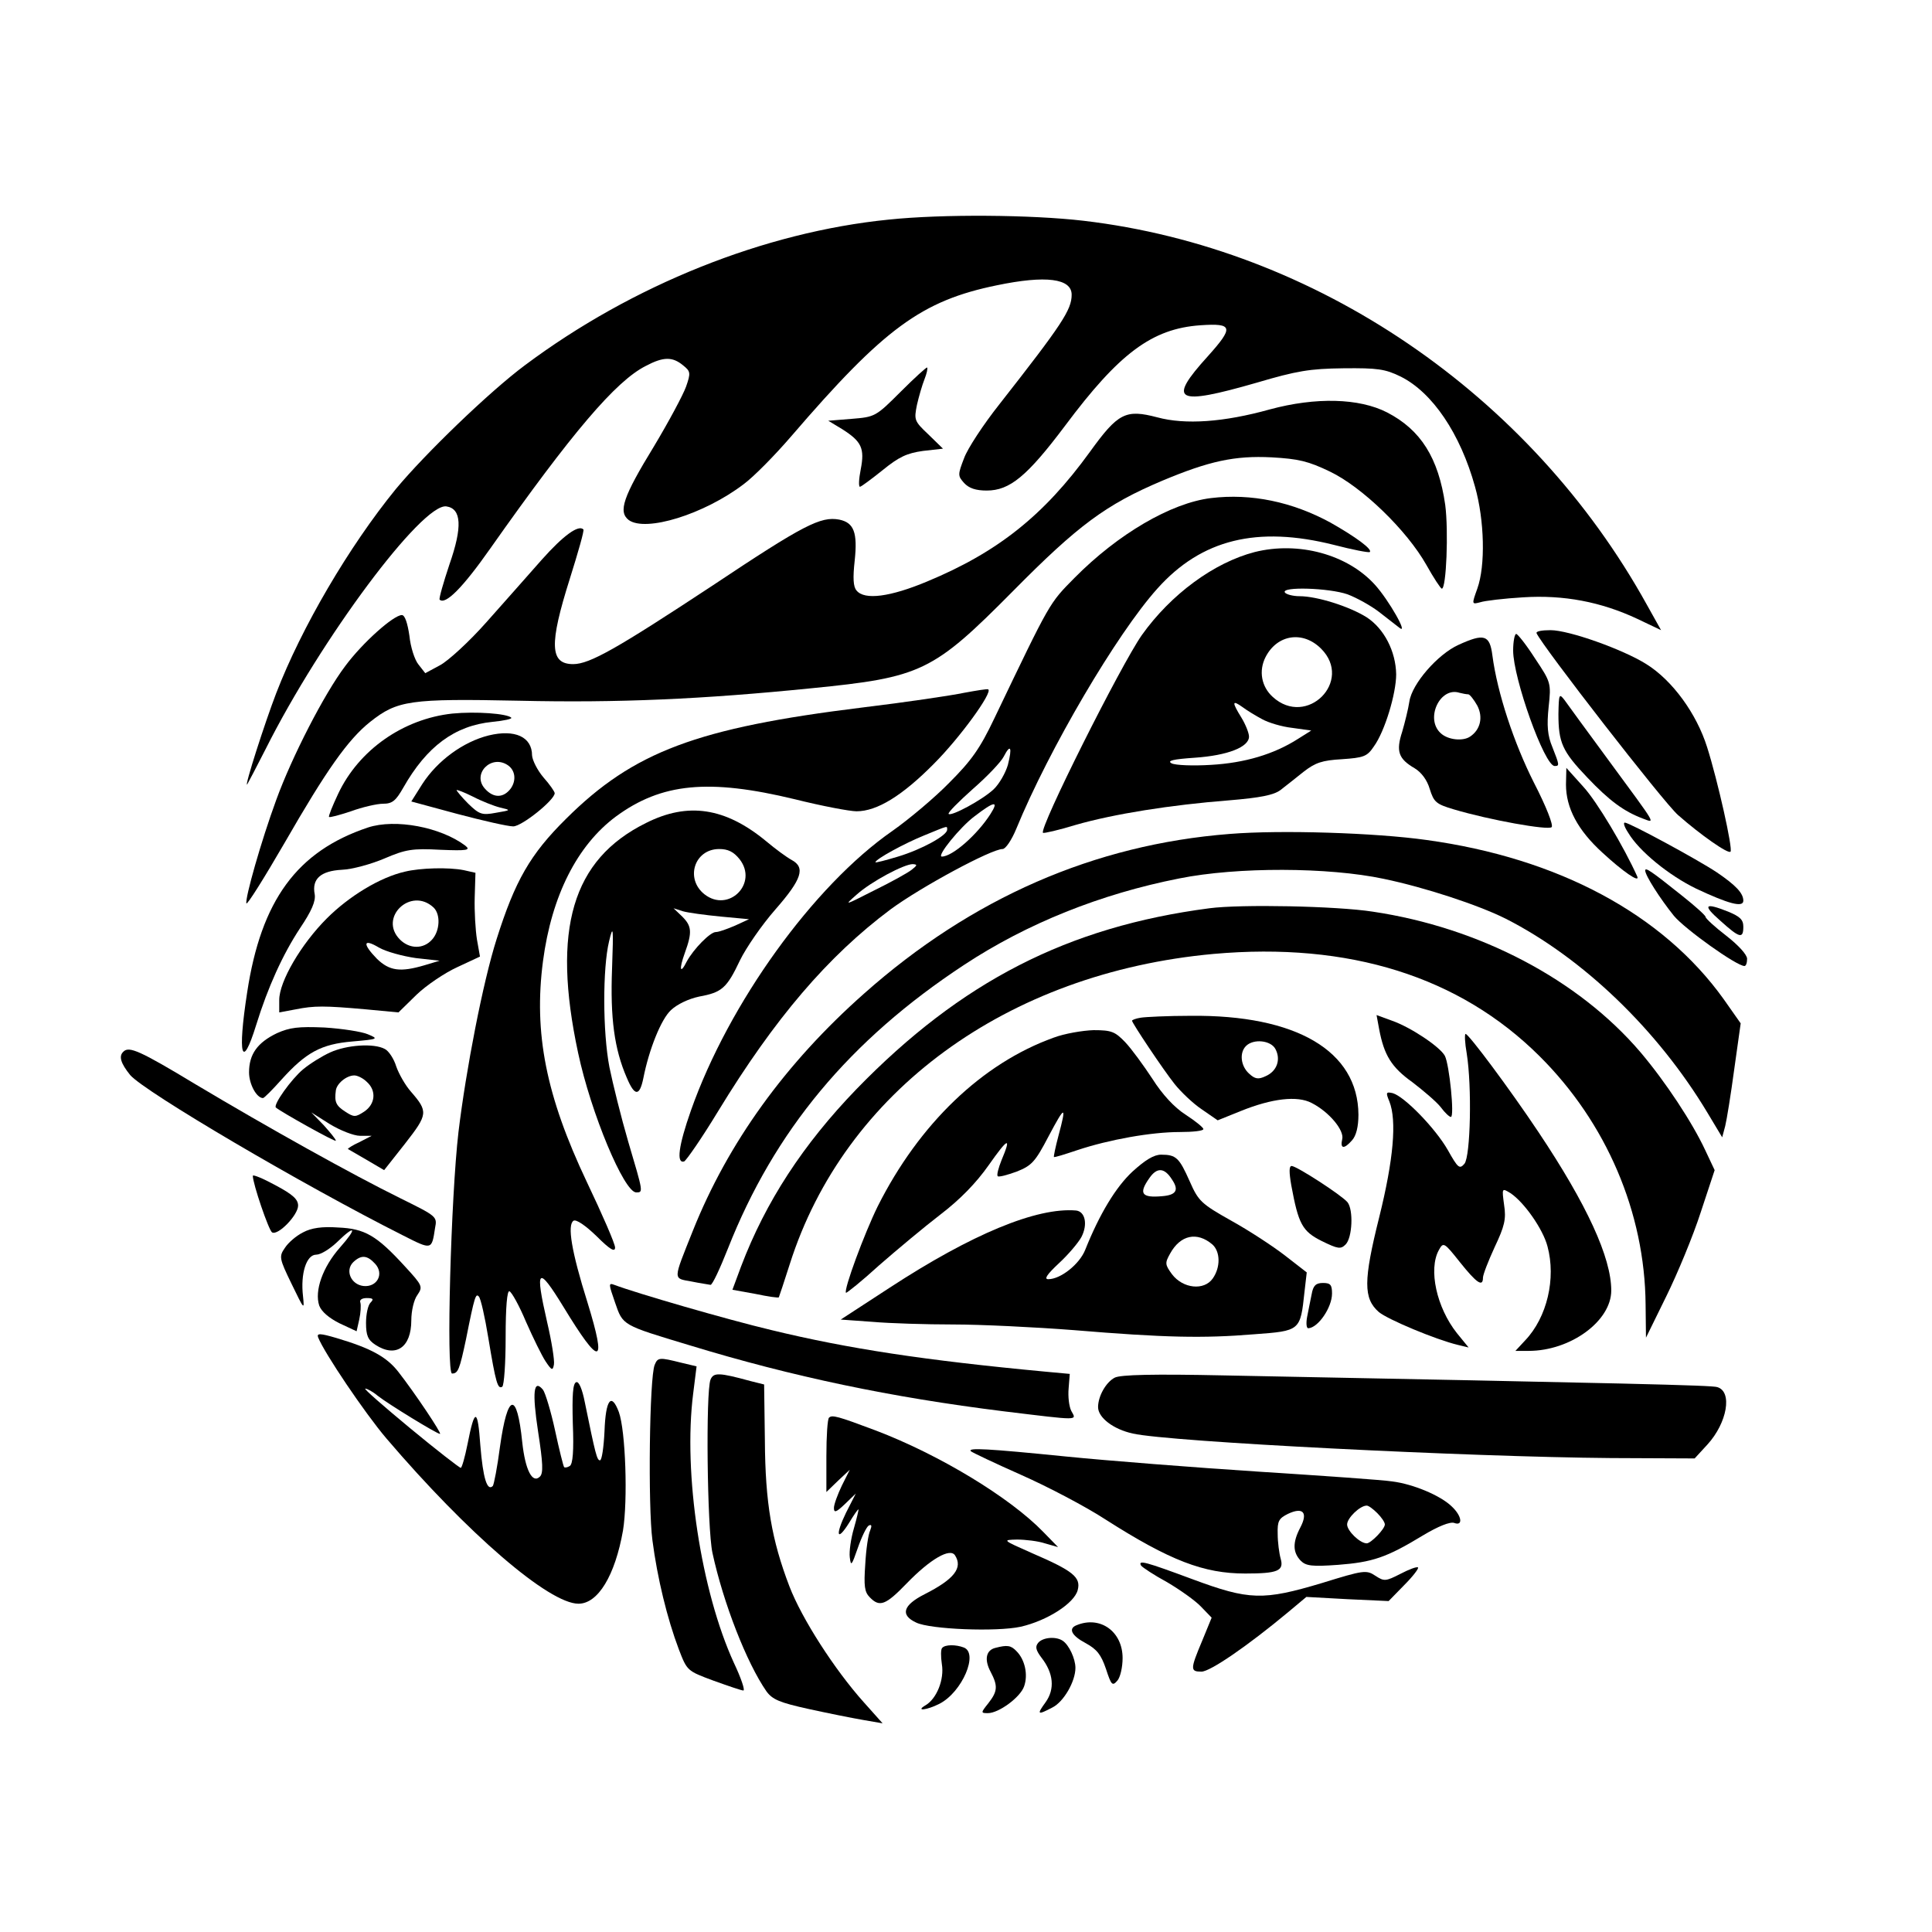
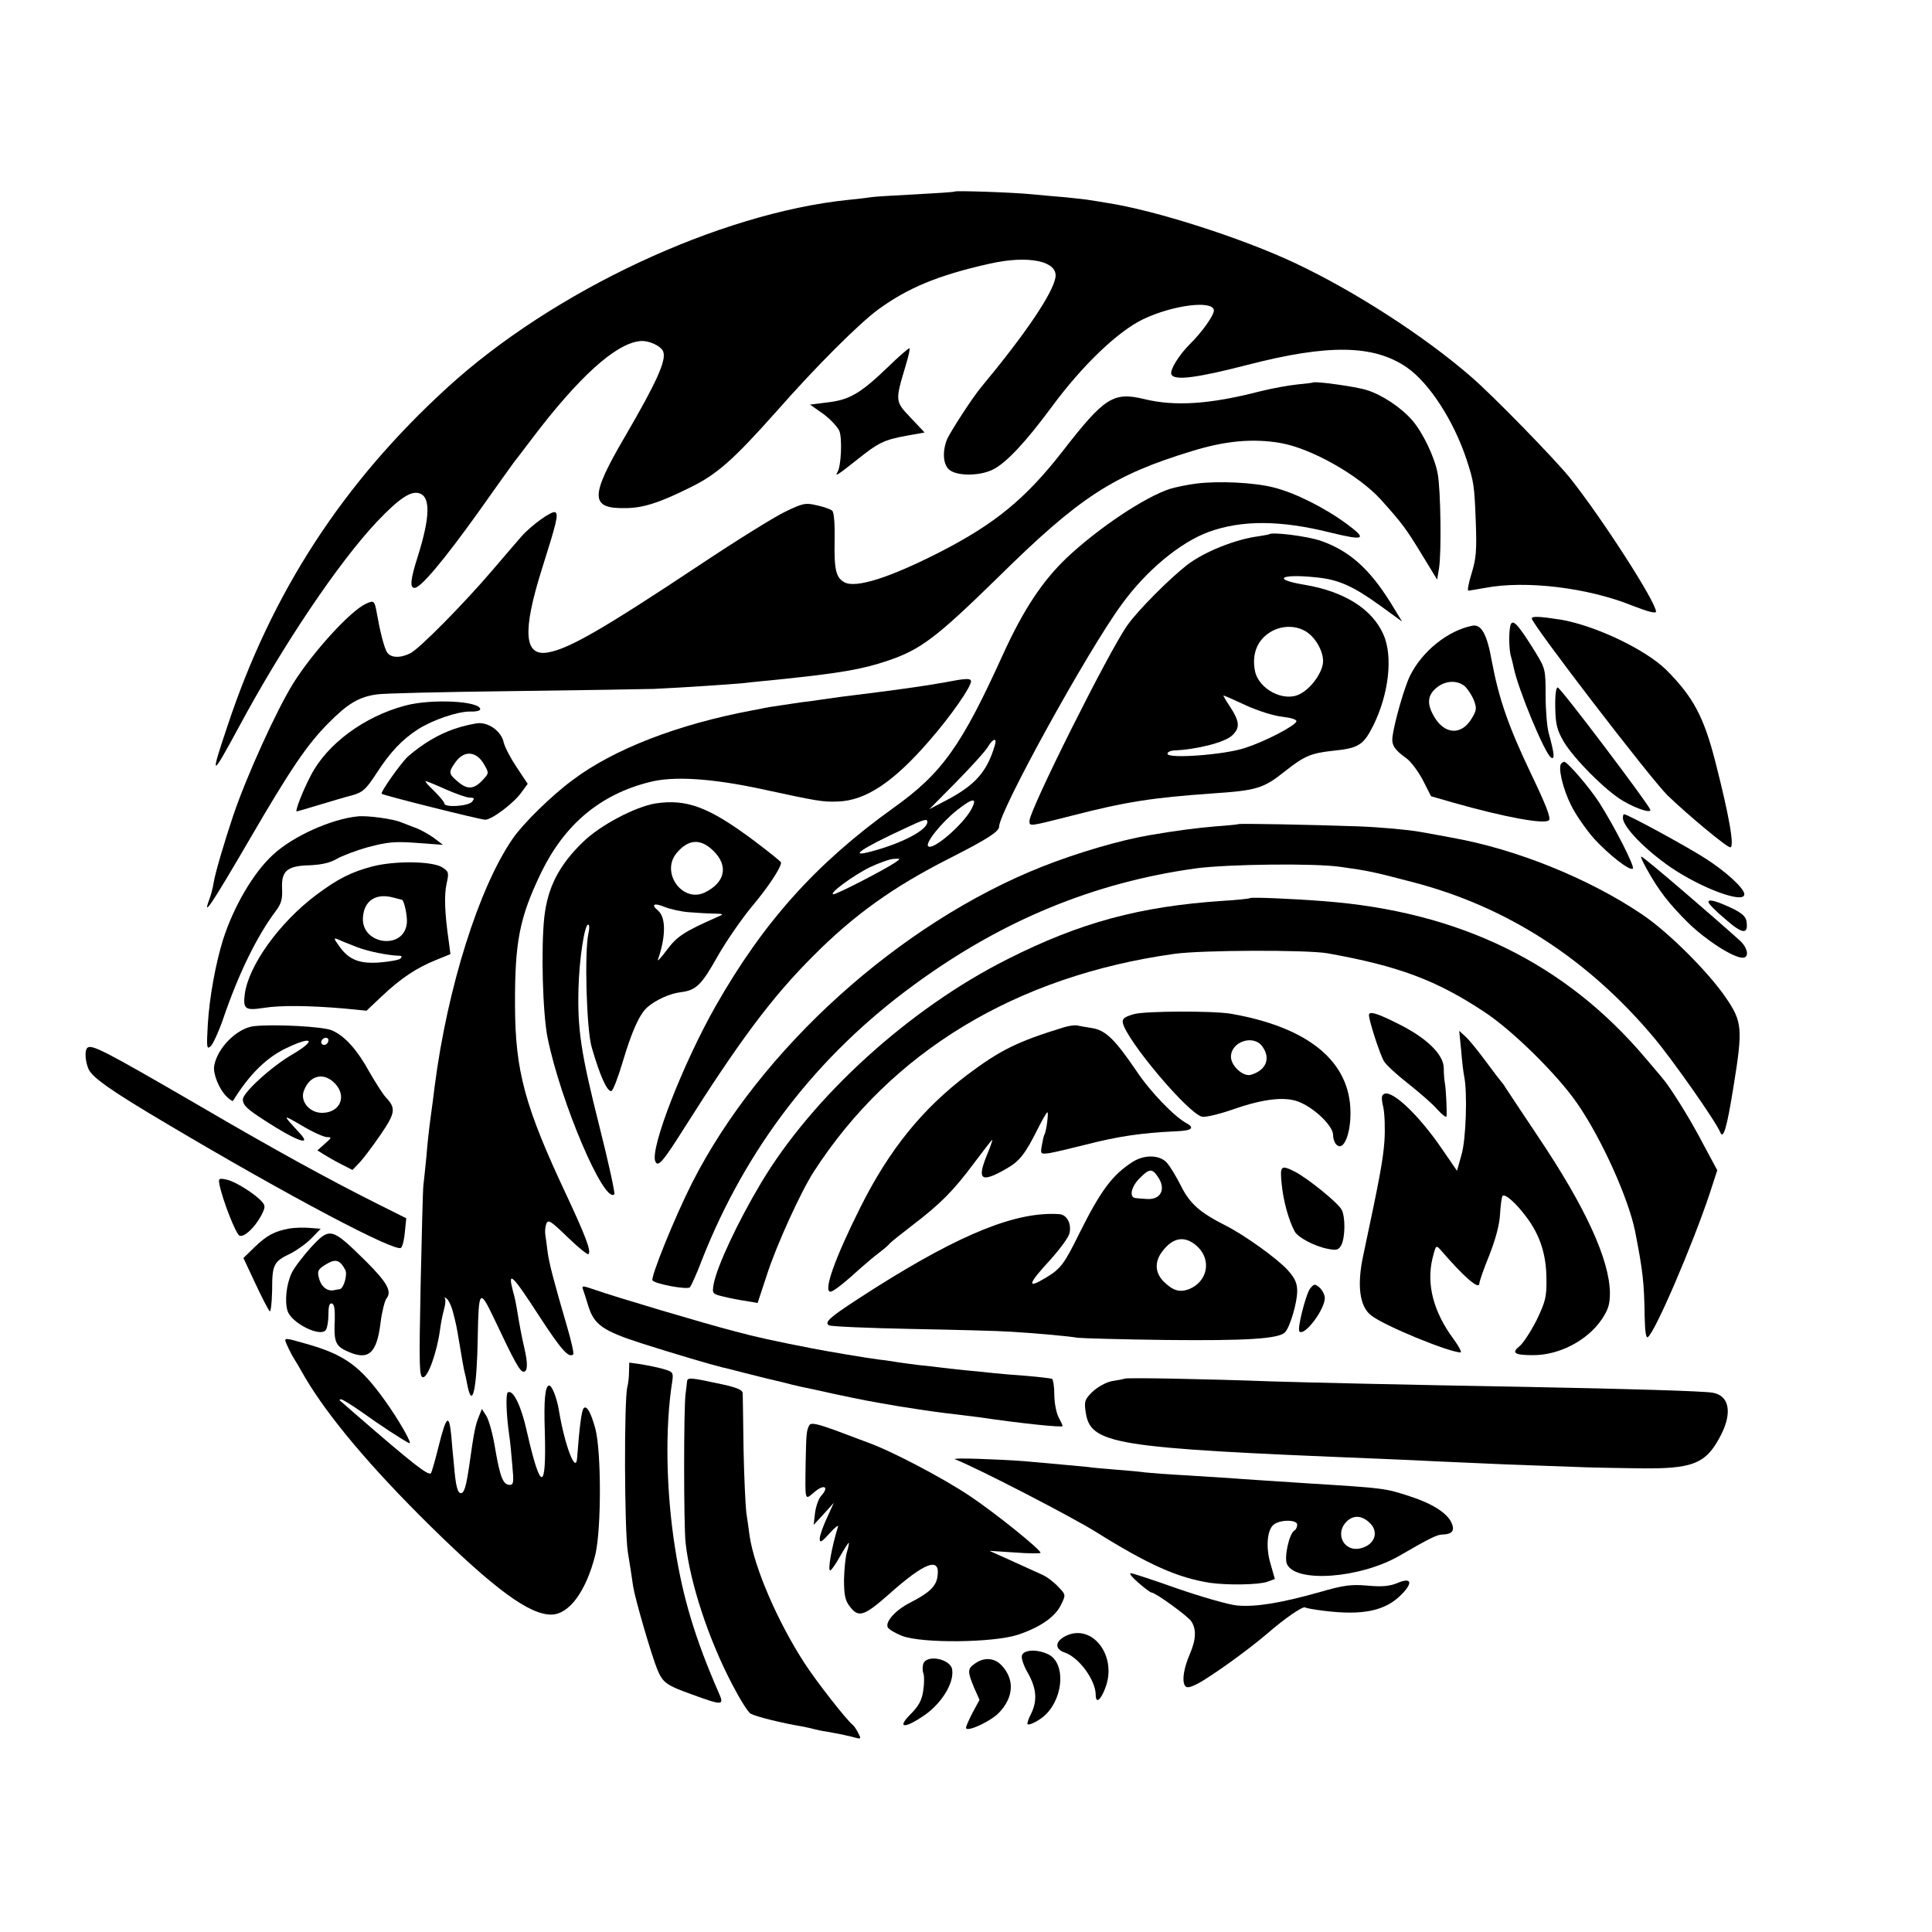
- <svg xmlns="http://www.w3.org/2000/svg" version="1.0" width="512pt" height="512pt" viewBox="0 0 512 512" preserveAspectRatio="xMidYMid meet">
-   <g transform="translate(0,512) scale(0.1,-0.1)" fill="#000000" stroke="none">
-     <path d="M2355 4538 c-329 -33 -679 -173 -964 -386 -94 -70 -264 -234 -342 -328 -124 -152 -250 -367 -317 -541 -30 -78 -85 -249 -77 -242 2 3 24 45 49 94 147 293 415 652 479 643 40 -6 43 -54 8 -154 -16 -48 -28 -90 -26 -93 15 -15 61 31 134 135 217 308 333 444 412 484 47 25 71 25 99 2 20 -16 21 -20 8 -57 -8 -22 -46 -93 -85 -158 -82 -134 -95 -173 -67 -195 45 -33 200 15 305 95 27 20 83 77 126 127 246 286 345 359 545 400 130 27 198 18 198 -25 0 -40 -25 -78 -192 -291 -42 -53 -84 -117 -93 -142 -17 -44 -17 -47 0 -66 13 -14 31 -20 60 -20 61 0 107 38 207 171 144 193 231 258 359 267 87 6 89 -5 20 -82 -109 -120 -85 -132 130 -70 105 31 140 37 229 38 91 1 111 -2 152 -22 84 -42 158 -151 197 -292 25 -89 28 -209 6 -270 -15 -42 -15 -42 8 -36 12 4 63 10 113 13 108 7 207 -12 303 -57 l63 -30 -38 68 c-309 558 -878 945 -1493 1017 -137 16 -373 18 -516 3z" />
-     <path d="M2387 4082 c-66 -66 -68 -67 -130 -72 l-62 -5 38 -23 c50 -32 59 -50 48 -106 -5 -25 -6 -46 -2 -46 3 0 30 20 60 44 43 35 64 45 107 51 l53 6 -39 38 c-37 35 -38 38 -30 78 5 22 14 53 20 68 6 15 9 29 7 31 -1 2 -33 -27 -70 -64z" />
-     <path d="M3365 4035 c-122 -34 -224 -41 -298 -21 -84 22 -104 12 -179 -92 -121 -167 -243 -265 -431 -343 -98 -41 -166 -50 -187 -24 -9 10 -10 34 -5 79 8 75 -2 101 -41 109 -49 9 -93 -13 -336 -175 -252 -166 -325 -208 -369 -208 -62 0 -64 52 -9 226 22 70 39 129 36 131 -13 13 -53 -16 -110 -80 -35 -40 -101 -114 -147 -166 -46 -52 -102 -103 -123 -114 l-39 -21 -18 23 c-10 12 -21 46 -24 76 -5 34 -12 55 -20 55 -22 0 -104 -73 -150 -135 -56 -74 -142 -242 -183 -355 -40 -109 -83 -261 -79 -274 2 -5 47 67 101 160 111 193 168 274 227 321 72 57 105 62 395 56 261 -6 486 4 774 33 292 29 322 43 535 258 172 174 246 229 395 292 124 52 192 67 290 62 71 -4 97 -10 155 -38 85 -41 203 -155 255 -247 19 -34 38 -63 41 -63 12 0 18 153 9 222 -18 125 -65 199 -154 245 -74 38 -189 41 -311 8z" />
-     <path d="M3209 3800 c-106 -13 -246 -95 -361 -211 -68 -69 -63 -60 -213 -373 -38 -80 -61 -112 -119 -170 -39 -40 -107 -97 -151 -128 -209 -145 -434 -457 -534 -741 -33 -94 -39 -141 -18 -135 6 3 47 62 90 133 150 246 291 411 457 535 80 59 267 160 297 160 8 0 24 24 36 53 87 212 267 518 374 637 117 131 265 167 468 116 50 -13 92 -21 95 -19 8 7 -37 40 -104 78 -101 55 -210 78 -317 65z m-538 -707 c-6 -21 -23 -51 -38 -65 -30 -28 -112 -72 -119 -65 -3 3 26 32 64 66 38 33 75 72 82 86 18 35 23 25 11 -22z m-46 -130 c-35 -55 -101 -113 -129 -113 -15 0 49 79 87 107 52 40 65 42 42 6z m-115 -42 c0 -15 -67 -52 -130 -71 -33 -10 -60 -17 -60 -15 0 8 77 50 129 71 66 27 61 26 61 15z m-94 -106 c-10 -8 -55 -33 -100 -55 -79 -40 -80 -41 -46 -11 39 35 126 81 149 81 13 -1 12 -3 -3 -15z" />
-     <path d="M3325 3657 c-108 -28 -222 -112 -299 -220 -56 -80 -273 -513 -262 -524 2 -2 41 7 87 21 101 29 252 53 406 65 84 7 118 14 136 27 14 11 41 32 62 49 31 24 49 30 101 33 58 4 67 7 85 34 29 40 59 140 59 191 -1 61 -32 121 -78 151 -46 29 -132 56 -178 56 -18 0 -36 5 -39 10 -10 16 117 12 166 -5 24 -9 62 -30 84 -47 22 -17 46 -36 54 -42 24 -19 -28 73 -65 114 -73 81 -203 116 -319 87z m176 -256 c86 -86 -38 -210 -128 -128 -30 27 -38 69 -19 106 31 60 99 70 147 22z m-156 -187 c16 -9 52 -20 80 -23 l50 -7 -35 -22 c-64 -41 -142 -64 -231 -69 -48 -3 -94 -1 -104 4 -13 7 3 11 62 15 86 6 143 28 143 56 0 9 -9 32 -20 50 -26 42 -25 48 3 28 12 -9 35 -23 52 -32z" />
-     <path d="M4072 3442 c15 -34 337 -449 375 -482 59 -52 133 -104 139 -97 7 6 -34 189 -62 277 -28 89 -92 177 -161 220 -62 39 -205 90 -254 90 -23 0 -39 -3 -37 -8z" />
-     <path d="M4010 3396 c0 -73 83 -306 110 -306 13 0 13 2 -6 50 -13 31 -15 57 -10 106 7 64 6 66 -36 129 -23 36 -46 65 -50 65 -4 0 -8 -20 -8 -44z" />
-     <path d="M3865 3411 c-55 -25 -123 -103 -130 -150 -3 -20 -12 -56 -19 -80 -17 -52 -10 -72 33 -97 18 -11 33 -31 40 -55 11 -35 17 -40 64 -54 94 -28 250 -56 259 -47 5 5 -14 54 -47 118 -53 105 -97 238 -110 337 -7 55 -22 59 -90 28z m26 -131 c4 0 15 -14 24 -30 16 -31 8 -64 -19 -82 -19 -13 -59 -9 -78 9 -42 38 -2 124 50 107 8 -2 18 -4 23 -4z" />
-     <path d="M2555 3284 c-33 -7 -154 -25 -270 -39 -438 -54 -606 -117 -785 -295 -95 -94 -135 -164 -184 -319 -36 -113 -81 -345 -101 -511 -20 -171 -33 -640 -17 -640 16 0 20 11 37 91 23 116 26 122 34 113 5 -5 16 -54 25 -109 20 -121 25 -137 37 -130 5 4 9 63 9 131 0 82 4 124 10 122 6 -2 26 -38 44 -81 19 -43 42 -90 52 -105 16 -24 19 -25 22 -8 2 10 -6 61 -18 112 -33 144 -25 152 43 41 98 -161 116 -158 64 11 -43 137 -54 206 -37 217 7 4 31 -12 61 -41 36 -36 49 -43 49 -30 0 10 -34 88 -75 174 -108 228 -141 394 -116 585 23 174 91 307 193 383 121 89 246 101 474 46 72 -18 146 -32 164 -32 54 0 121 41 205 126 69 69 156 189 144 197 -2 2 -31 -3 -64 -9z" />
-     <path d="M4130 3228 c0 -76 10 -99 77 -169 58 -61 96 -89 146 -108 35 -13 40 -23 -90 154 -57 77 -109 149 -117 160 -14 18 -15 16 -16 -37z" />
-     <path d="M1199 3229 c-130 -14 -248 -96 -303 -213 -15 -32 -26 -59 -24 -61 2 -2 28 5 58 15 30 11 69 20 85 20 25 0 34 8 54 43 62 109 136 164 236 174 31 3 53 8 50 11 -11 11 -94 17 -156 11z" />
-     <path d="M1295 3171 c-68 -17 -136 -67 -176 -129 l-29 -46 122 -33 c68 -18 134 -33 148 -33 23 0 110 70 110 88 0 4 -13 23 -30 42 -16 19 -29 45 -30 58 0 49 -45 70 -115 53z m51 -79 c19 -13 23 -39 8 -61 -19 -26 -46 -27 -69 -1 -35 39 17 92 61 62z m-21 -112 c30 -7 30 -7 -11 -14 -37 -7 -44 -4 -73 24 -17 17 -31 34 -31 36 0 2 19 -5 43 -17 23 -12 56 -25 72 -29z" />
-     <path d="M4150 3041 c0 -62 31 -121 97 -181 53 -49 99 -81 92 -63 -35 78 -107 199 -143 238 l-45 50 -1 -44z" />
-     <path d="M1712 2939 c-196 -97 -250 -282 -180 -609 34 -160 122 -370 154 -370 19 0 19 -1 -21 134 -19 65 -41 154 -50 198 -18 94 -18 262 -1 333 11 46 12 39 8 -72 -5 -131 6 -213 39 -289 21 -50 34 -50 44 -1 15 76 47 156 73 180 17 16 47 30 75 36 60 11 73 22 108 96 16 33 58 94 94 135 70 80 80 111 43 131 -13 7 -43 29 -68 50 -108 89 -207 104 -318 48z m248 -96 c50 -64 -29 -143 -93 -93 -52 41 -27 120 39 120 23 0 38 -7 54 -27z m-50 -152 l75 -7 -37 -17 c-21 -9 -43 -17 -51 -17 -15 0 -59 -45 -77 -78 -18 -36 -21 -21 -5 23 20 55 18 71 -7 96 l-23 22 25 -8 c14 -4 59 -10 100 -14z" />
-     <path d="M975 2927 c-188 -63 -283 -193 -320 -437 -26 -168 -14 -209 24 -86 31 100 70 186 116 256 31 46 42 72 39 90 -8 41 16 62 72 65 27 1 78 15 113 30 56 24 74 27 148 23 72 -3 81 -1 66 11 -65 49 -185 72 -258 48z" />
-     <path d="M4315 2913 c29 -49 108 -113 180 -148 85 -40 125 -51 125 -32 0 20 -20 41 -70 75 -51 34 -232 132 -244 132 -5 0 -1 -12 9 -27z" />
-     <path d="M3259 2910 c-359 -28 -684 -170 -969 -423 -209 -185 -361 -396 -454 -629 -53 -133 -53 -125 -4 -134 24 -5 47 -8 51 -9 5 0 25 43 46 96 123 312 322 552 626 752 167 110 362 188 570 229 154 31 396 30 542 -1 110 -23 250 -69 324 -106 204 -104 402 -294 534 -514 l39 -65 8 30 c4 16 15 84 24 151 l17 121 -45 64 c-161 225 -438 374 -788 422 -135 19 -385 27 -521 16z" />
-     <path d="M1073 2810 c-66 -15 -148 -65 -207 -124 -68 -68 -126 -167 -126 -216 l0 -33 43 8 c50 10 76 10 188 0 l85 -8 48 47 c26 25 75 58 108 73 l60 28 -8 45 c-4 25 -7 75 -6 111 l2 66 -31 7 c-40 8 -115 6 -156 -4z m76 -95 c19 -18 17 -62 -4 -85 -23 -26 -60 -25 -85 0 -58 58 29 141 89 85z m-47 -134 l63 -7 -40 -12 c-64 -19 -93 -15 -126 17 -39 40 -37 55 5 30 19 -11 63 -23 98 -28z" />
-     <path d="M4360 2813 c0 -13 39 -74 76 -120 29 -35 166 -133 187 -133 4 0 7 8 7 19 0 11 -23 36 -55 61 -30 23 -55 46 -55 50 0 4 -28 29 -62 56 -85 68 -98 76 -98 67z" />
-     <path d="M3205 2713 c-375 -49 -658 -194 -935 -479 -142 -147 -241 -299 -306 -470 l-23 -62 61 -11 c33 -7 61 -11 62 -9 1 2 14 41 29 88 145 457 575 772 1123 822 359 32 652 -60 864 -271 177 -176 279 -414 281 -658 l1 -88 54 110 c30 61 71 160 91 222 l37 112 -25 53 c-34 73 -105 181 -172 260 -164 192 -426 330 -709 372 -96 15 -350 20 -433 9z" />
-     <path d="M4559 2680 c51 -46 61 -49 61 -16 0 19 -9 27 -40 40 -63 25 -69 18 -21 -24z" />
-     <path d="M3023 2423 c-13 -2 -23 -6 -23 -8 0 -6 82 -129 113 -168 16 -20 48 -51 72 -67 l42 -29 62 25 c82 33 149 41 187 21 47 -24 87 -73 81 -96 -6 -26 5 -27 26 -3 11 12 17 36 17 68 -1 169 -165 265 -445 262 -60 0 -120 -3 -132 -5z m357 -83 c15 -28 4 -59 -26 -72 -19 -9 -28 -8 -44 7 -22 20 -26 55 -8 73 20 20 66 15 78 -8z" />
-     <path d="M3655 2392 c13 -68 32 -100 88 -140 30 -23 64 -52 75 -66 11 -15 23 -26 27 -26 10 0 -4 139 -16 162 -13 24 -91 76 -140 93 l-41 15 7 -38z" />
-     <path d="M734 2382 c-52 -25 -74 -56 -74 -104 0 -31 20 -68 37 -68 3 0 25 22 49 49 65 72 105 94 188 101 69 6 70 7 41 19 -16 7 -68 15 -115 18 -70 3 -92 0 -126 -15z" />
-     <path d="M2792 2370 c-189 -68 -356 -228 -466 -447 -35 -71 -91 -222 -84 -229 2 -1 42 31 88 73 47 41 120 102 163 135 51 39 94 83 127 130 52 74 61 77 34 13 -8 -20 -13 -39 -10 -42 3 -3 25 3 50 12 40 16 49 25 85 94 44 83 48 83 26 1 -8 -30 -13 -55 -12 -56 1 -2 29 7 62 18 84 28 196 48 271 48 35 0 64 3 63 8 0 4 -21 21 -47 38 -30 19 -62 54 -88 95 -23 35 -55 79 -72 97 -27 28 -36 32 -84 32 -29 -1 -77 -9 -106 -20z" />
-     <path d="M3887 2328 c14 -88 10 -272 -6 -292 -13 -15 -17 -12 -44 36 -33 58 -115 142 -146 151 -18 4 -19 2 -9 -22 20 -51 11 -154 -27 -307 -42 -168 -42 -215 -1 -251 24 -20 151 -73 209 -87 l29 -7 -31 38 c-54 68 -76 169 -48 220 12 22 14 21 56 -32 44 -55 61 -67 61 -41 0 8 14 44 31 81 26 55 31 74 25 112 -6 45 -6 45 17 31 36 -24 86 -95 98 -141 23 -85 -1 -188 -59 -249 l-26 -28 35 0 c111 0 219 79 219 160 0 87 -64 227 -193 420 -76 114 -185 260 -193 260 -3 0 -2 -24 3 -52z" />
-     <path d="M875 2331 c-22 -10 -54 -30 -72 -45 -31 -26 -79 -93 -72 -101 14 -12 159 -93 159 -88 0 4 -15 22 -32 41 l-33 34 49 -31 c28 -17 64 -31 80 -31 l31 0 -33 -17 c-18 -8 -31 -17 -30 -18 2 -1 24 -14 50 -29 l46 -27 56 71 c60 77 61 84 15 137 -15 17 -32 47 -39 67 -6 20 -20 41 -30 46 -29 16 -101 11 -145 -9z m97 -78 c26 -23 23 -59 -7 -79 -23 -15 -27 -15 -50 0 -25 16 -29 26 -25 56 2 18 28 40 49 40 8 0 23 -7 33 -17z" />
-     <path d="M327 2333 c-13 -12 -7 -31 18 -62 39 -45 457 -291 723 -425 77 -39 76 -39 85 20 6 30 4 31 -91 78 -130 64 -352 188 -543 302 -149 90 -177 102 -192 87z" />
-     <path d="M3001 2015 c-44 -41 -87 -112 -125 -207 -15 -38 -65 -78 -98 -78 -12 0 -3 13 28 42 25 23 52 55 60 70 17 33 10 67 -14 70 -104 9 -276 -62 -495 -205 l-129 -84 84 -6 c45 -4 142 -7 214 -7 73 0 217 -7 320 -15 241 -20 343 -22 477 -11 123 9 123 9 134 112 l6 52 -58 45 c-31 24 -95 66 -142 92 -80 45 -87 52 -110 104 -28 63 -36 71 -76 71 -19 0 -42 -14 -76 -45z m105 -21 c19 -28 11 -41 -26 -44 -55 -5 -63 7 -34 48 20 29 40 28 60 -4z m107 -172 c21 -19 22 -60 1 -90 -23 -33 -79 -27 -108 11 -19 26 -19 30 -5 55 27 49 71 59 112 24z" />
-     <path d="M3422 1979 c19 -103 29 -122 81 -148 43 -21 50 -22 63 -9 18 18 21 92 5 112 -16 19 -135 96 -148 96 -7 0 -7 -16 -1 -51z" />
-     <path d="M670 2004 c0 -21 42 -144 51 -150 16 -9 69 46 69 71 0 17 -15 30 -60 54 -33 18 -60 29 -60 25z" />
-     <path d="M803 1854 c-18 -9 -39 -27 -48 -41 -16 -23 -15 -28 18 -96 33 -68 34 -70 30 -32 -7 60 9 110 35 110 12 0 36 15 55 33 49 48 55 39 8 -14 -46 -52 -68 -115 -55 -154 6 -16 26 -33 54 -47 l45 -21 7 31 c4 18 5 38 3 45 -3 7 4 12 17 12 17 0 19 -3 10 -12 -7 -7 -12 -31 -12 -54 0 -33 5 -45 25 -58 54 -35 95 -7 95 65 0 25 7 55 16 67 15 22 14 25 -33 76 -75 82 -106 100 -177 103 -42 3 -71 -1 -93 -13z m191 -83 c25 -27 5 -63 -31 -59 -33 4 -49 41 -27 63 21 20 37 19 58 -4z" />
-     <path d="M1630 1668 c21 -61 18 -59 197 -113 275 -84 535 -138 832 -175 206 -25 194 -25 180 1 -6 12 -9 38 -7 60 l3 38 -65 6 c-320 30 -523 61 -725 110 -118 28 -359 98 -417 120 -16 6 -15 2 2 -47z" />
-     <path d="M3476 1690 c-3 -16 -9 -43 -12 -60 -3 -16 -2 -30 3 -30 26 1 63 55 63 92 0 23 -4 28 -24 28 -19 0 -26 -7 -30 -30z" />
-     <path d="M843 1576 c16 -41 124 -201 181 -268 216 -253 431 -438 509 -438 52 0 97 75 118 194 13 80 7 264 -11 314 -20 53 -35 33 -38 -51 -2 -42 -7 -77 -12 -77 -8 0 -12 16 -40 153 -7 36 -16 57 -23 54 -9 -3 -11 -35 -9 -109 3 -73 0 -108 -8 -113 -6 -4 -13 -5 -15 -3 -2 2 -13 46 -24 97 -11 51 -26 100 -32 108 -25 30 -29 -6 -13 -111 13 -84 14 -110 5 -119 -20 -20 -39 17 -47 91 -14 137 -39 131 -59 -12 -7 -54 -16 -100 -19 -104 -15 -15 -26 21 -33 107 -7 100 -15 101 -34 4 -7 -35 -15 -63 -18 -63 -3 0 -64 47 -134 105 -70 58 -124 105 -119 105 5 0 20 -8 33 -19 28 -22 157 -101 165 -101 6 0 -67 109 -110 164 -31 40 -73 63 -164 90 -44 13 -53 13 -49 2z" />
-     <path d="M1735 1503 c-14 -33 -18 -375 -6 -465 13 -100 39 -207 70 -289 22 -57 22 -57 92 -83 39 -14 74 -26 79 -26 5 0 -6 33 -25 73 -87 190 -135 502 -108 714 l9 72 -42 10 c-56 14 -61 14 -69 -6z" />
-     <path d="M1883 1464 c-13 -32 -9 -393 5 -459 29 -134 91 -292 143 -367 16 -22 35 -30 112 -47 50 -11 115 -24 144 -29 l52 -9 -50 56 c-77 86 -164 221 -197 307 -47 123 -64 221 -65 387 l-2 148 -36 9 c-84 23 -98 23 -106 4z" />
-     <path d="M2954 1469 c-23 -12 -44 -49 -44 -78 0 -28 41 -59 92 -70 95 -22 893 -62 1266 -65 l223 -1 34 37 c52 57 67 140 26 152 -14 5 -233 10 -1306 31 -188 4 -276 2 -291 -6z" />
-     <path d="M2197 1363 c-4 -3 -7 -49 -7 -102 l0 -95 31 30 31 29 -21 -42 c-11 -23 -21 -50 -21 -59 0 -14 6 -12 29 10 l29 28 -26 -51 c-29 -60 -24 -78 8 -27 12 20 23 36 25 36 1 0 -4 -22 -12 -50 -8 -27 -13 -62 -11 -77 3 -25 5 -22 21 24 10 29 23 56 29 60 8 4 9 0 4 -13 -5 -10 -11 -51 -13 -90 -4 -57 -2 -73 12 -87 26 -27 42 -21 98 37 62 64 115 95 128 74 21 -33 -2 -63 -81 -103 -57 -29 -65 -55 -22 -75 37 -18 213 -25 277 -11 70 16 142 62 151 97 9 34 -12 51 -121 98 -79 35 -79 35 -40 36 22 0 56 -4 74 -10 l35 -10 -39 40 c-89 92 -276 205 -444 269 -101 38 -116 42 -124 34z" />
-     <path d="M2573 1274 c3 -3 64 -32 134 -63 70 -31 171 -84 223 -118 171 -109 260 -143 370 -143 86 0 103 7 94 39 -4 14 -8 44 -8 66 -1 34 3 41 27 53 40 19 54 4 33 -36 -21 -40 -20 -66 1 -88 14 -14 30 -16 99 -11 91 7 128 19 225 78 40 24 72 37 83 33 24 -9 20 19 -7 44 -30 29 -102 59 -157 66 -25 4 -184 15 -355 26 -170 11 -399 29 -509 40 -209 21 -263 24 -253 14z m1077 -164 c11 -11 20 -24 20 -30 0 -12 -37 -50 -48 -50 -18 0 -52 33 -52 50 0 17 34 50 52 50 5 0 17 -9 28 -20z" />
-     <path d="M3024 971 c4 -5 34 -25 69 -44 34 -20 75 -49 90 -65 l28 -29 -25 -61 c-32 -76 -32 -82 -2 -82 23 0 122 68 229 157 l49 41 109 -6 109 -5 41 42 c23 23 39 44 37 47 -3 3 -24 -5 -47 -17 -39 -20 -43 -20 -66 -5 -24 16 -31 15 -141 -19 -157 -47 -193 -46 -344 10 -124 46 -145 52 -136 36z" />
-     <path d="M2853 813 c-23 -9 -13 -28 25 -48 29 -16 40 -30 53 -68 14 -43 17 -46 30 -31 8 9 14 36 14 60 0 70 -59 113 -122 87z" />
-     <path d="M2751 766 c-8 -10 -6 -19 9 -39 32 -41 36 -83 11 -118 -24 -33 -22 -35 18 -14 30 15 61 69 61 105 0 24 -17 61 -34 72 -18 12 -53 9 -65 -6z" />
-     <path d="M2497 753 c-4 -3 -4 -23 -1 -43 7 -41 -14 -92 -43 -109 -29 -17 4 -13 37 4 60 31 104 134 64 149 -21 8 -49 8 -57 -1z" />
-     <path d="M2638 753 c-25 -6 -30 -31 -13 -63 20 -38 19 -52 -6 -84 -20 -25 -20 -26 -1 -26 29 0 86 42 96 71 11 31 2 71 -20 93 -15 16 -25 17 -56 9z" />
+ <svg xmlns="http://www.w3.org/2000/svg" version="1.0" width="700pt" height="700pt" viewBox="0 0 700 700" preserveAspectRatio="xMidYMid meet">
+   <g transform="translate(0,700) scale(0.1,-0.1)" fill="#000000" stroke="none">
+     <path d="M3459 6306 c-2 -2 -65 -6 -139 -10 -75 -4 -147 -8 -160 -10 -14 -2 -52 -7 -85 -10 -469 -48 -1071 -330 -1454 -680 -379 -346 -636 -742 -796 -1224 -65 -193 -61 -194 40 -7 160 298 361 596 500 744 79 83 122 113 153 104 42 -11 41 -84 -3 -225 -28 -87 -31 -118 -13 -118 22 0 103 96 228 270 68 96 128 180 132 185 5 6 34 44 65 85 168 222 303 345 391 354 31 4 77 -17 85 -38 12 -31 -24 -111 -137 -305 -129 -220 -129 -264 -1 -262 63 0 124 19 234 74 99 48 158 101 314 276 145 165 298 317 368 369 108 79 219 125 402 166 143 33 252 10 241 -50 -11 -59 -108 -203 -270 -398 -31 -37 -114 -165 -124 -191 -17 -46 -12 -92 12 -109 31 -22 111 -20 156 3 48 24 119 100 212 226 112 152 240 274 331 318 106 51 250 70 257 34 3 -16 -42 -80 -88 -125 -39 -39 -72 -93 -66 -108 9 -24 90 -14 276 34 294 76 457 73 577 -9 82 -57 170 -193 217 -335 26 -80 28 -92 33 -224 4 -106 1 -135 -15 -187 -11 -35 -16 -63 -12 -63 4 0 32 5 61 10 146 28 373 1 535 -65 54 -21 84 -29 84 -21 0 35 -198 342 -313 486 -57 70 -279 298 -357 365 -169 147 -422 310 -636 411 -193 91 -507 192 -684 219 -25 4 -53 9 -62 10 -9 2 -48 6 -85 10 -37 3 -93 8 -123 11 -70 7 -277 14 -281 10z" />
+     <path d="M3215 5668 c-98 -94 -138 -117 -217 -126 l-63 -8 47 -33 c26 -19 52 -47 59 -62 11 -27 7 -129 -7 -150 -11 -18 4 -8 67 42 82 66 102 75 182 90 l67 12 -51 54 c-56 59 -56 60 -18 187 10 33 17 62 14 64 -2 2 -38 -29 -80 -70z" />
+     <path d="M4757 5614 c-1 -1 -27 -4 -57 -7 -30 -3 -91 -14 -135 -25 -182 -47 -308 -55 -419 -28 -112 27 -144 7 -296 -189 -134 -172 -245 -263 -444 -365 -182 -93 -305 -132 -346 -110 -31 17 -38 44 -36 153 1 60 -2 101 -9 107 -6 5 -31 14 -55 19 -41 10 -51 8 -115 -23 -38 -18 -178 -105 -310 -193 -351 -233 -474 -304 -550 -317 -86 -15 -93 75 -22 301 54 171 61 199 49 207 -12 7 -88 -48 -123 -88 -15 -17 -61 -71 -104 -121 -104 -122 -264 -284 -297 -301 -38 -20 -75 -18 -87 5 -10 18 -24 73 -36 141 -8 44 -10 46 -40 32 -56 -26 -191 -174 -262 -287 -60 -96 -169 -335 -218 -480 -31 -92 -66 -210 -71 -244 -3 -19 -10 -45 -15 -58 -27 -72 6 -23 146 217 146 251 208 343 285 420 69 70 110 95 175 104 22 4 243 9 490 12 248 3 479 7 515 8 109 5 283 17 325 21 22 3 87 9 145 15 201 21 285 35 376 66 119 40 175 82 401 303 295 291 417 370 703 457 120 37 220 46 319 29 111 -19 283 -116 364 -205 79 -88 91 -105 148 -198 l56 -92 7 42 c9 57 6 284 -5 342 -11 60 -54 149 -92 193 -41 47 -110 93 -166 110 -37 12 -187 33 -194 27z" />
+     <path d="M4335 5248 c-32 -4 -75 -13 -95 -19 -91 -29 -259 -141 -375 -250 -88 -84 -157 -188 -230 -348 -152 -335 -221 -432 -399 -559 -280 -201 -470 -413 -643 -717 -118 -208 -237 -513 -219 -562 9 -24 27 -4 102 115 203 321 321 479 469 627 149 150 290 251 495 355 136 69 180 97 180 115 0 55 320 636 444 805 89 123 212 225 316 263 119 43 259 43 442 -3 123 -30 133 -24 57 32 -80 59 -188 113 -265 132 -71 18 -197 24 -279 14z m-731 -950 c-28 -94 -70 -142 -174 -197 l-63 -33 97 98 c53 54 105 111 114 126 20 34 36 37 26 6z m-84 -229 c-31 -58 -141 -152 -157 -135 -12 11 49 87 105 131 57 45 74 46 52 4z m-160 -47 c0 -29 -90 -77 -203 -107 -85 -23 -39 9 118 82 74 35 85 38 85 25z m-115 -146 c-38 -26 -212 -116 -225 -116 -21 0 71 68 132 98 32 15 70 29 85 30 26 2 27 1 8 -12z" />
+     <path d="M4598 5064 c-2 -1 -19 -4 -38 -7 -85 -11 -198 -57 -259 -104 -62 -48 -178 -164 -216 -218 -66 -92 -355 -670 -355 -709 0 -21 -3 -21 151 18 197 51 296 66 509 81 164 11 187 18 265 80 72 57 95 66 176 75 90 9 109 20 144 90 57 114 73 253 37 332 -41 92 -142 155 -284 179 -122 20 -90 41 42 27 80 -8 132 -31 233 -104 l77 -56 -42 69 c-77 123 -149 187 -251 223 -47 17 -180 34 -189 24z m132 -351 c38 -22 69 -80 63 -118 -6 -38 -45 -91 -84 -110 -57 -30 -149 18 -162 84 -12 61 8 112 56 141 39 24 90 25 127 3z m-215 -269 c44 -20 101 -38 132 -41 32 -4 52 -10 50 -17 -5 -16 -112 -72 -186 -96 -75 -25 -281 -40 -281 -21 0 6 10 11 23 12 82 3 184 29 211 54 30 28 28 51 -9 107 -14 21 -24 38 -22 38 3 0 39 -16 82 -36z" />
+     <path d="M5550 4759 c0 -20 427 -576 491 -640 70 -68 215 -189 228 -189 16 0 -3 111 -54 310 -42 164 -81 236 -178 333 -75 74 -258 161 -383 182 -77 12 -104 13 -104 4z" />
+     <path d="M5475 4740 c-9 -14 -9 -93 0 -120 3 -10 7 -27 9 -37 15 -77 113 -314 136 -328 14 -8 12 13 -9 90 -6 22 -11 83 -11 136 0 93 -1 97 -37 156 -59 95 -79 118 -88 103z" />
+     <path d="M5335 4733 c-88 -17 -182 -92 -226 -181 -21 -42 -58 -173 -64 -223 -3 -29 8 -46 50 -76 16 -11 43 -47 60 -79 l30 -59 80 -23 c179 -51 331 -80 347 -64 8 8 -10 54 -65 169 -82 172 -116 270 -142 408 -17 97 -38 134 -70 128z m-27 -220 c10 -10 25 -32 32 -50 11 -28 10 -37 -7 -65 -38 -65 -102 -60 -140 11 -24 44 -20 74 14 101 32 25 74 26 101 3z" />
+     <path d="M3425 4528 c-77 -14 -170 -27 -380 -53 -22 -3 -57 -8 -78 -11 -20 -3 -47 -7 -60 -8 -26 -4 -130 -19 -137 -21 -3 -1 -23 -5 -45 -9 -268 -50 -501 -140 -650 -252 -77 -57 -179 -157 -217 -212 -123 -178 -237 -541 -283 -897 -3 -27 -10 -79 -15 -115 -5 -36 -12 -99 -15 -140 -4 -41 -9 -88 -11 -105 -2 -16 -6 -180 -10 -362 -6 -299 -5 -333 9 -333 18 0 50 91 61 170 3 25 10 59 15 77 5 17 6 35 3 39 -4 4 -1 4 5 0 7 -4 18 -26 24 -49 12 -46 13 -51 24 -117 8 -49 15 -89 19 -105 2 -5 6 -27 10 -47 18 -86 34 -8 37 178 3 171 7 176 58 69 76 -161 95 -195 108 -195 15 0 16 29 3 85 -11 47 -18 87 -26 135 -3 19 -9 51 -15 70 -21 80 -4 64 97 -92 77 -118 105 -150 121 -135 3 3 -7 48 -22 99 -47 161 -66 232 -71 273 -3 22 -6 49 -8 60 -2 11 -1 29 3 40 7 18 15 13 78 -48 38 -37 72 -64 75 -61 11 10 -10 65 -81 217 -150 319 -184 447 -185 682 -1 233 16 320 95 484 85 174 213 282 391 327 86 23 225 14 403 -24 212 -46 226 -48 281 -46 100 3 201 70 330 219 79 90 156 201 152 218 -2 10 -21 9 -93 -5z" />
+     <path d="M5635 4436 c1 -61 7 -82 30 -122 36 -62 156 -182 216 -216 51 -30 104 -46 98 -31 -10 25 -325 442 -335 442 -6 1 -10 -26 -9 -73z" />
+     <path d="M1470 4444 c-149 -39 -285 -139 -344 -254 -29 -55 -58 -130 -51 -130 2 0 39 11 82 24 43 13 97 29 121 35 37 11 48 21 86 79 49 76 93 123 151 160 54 34 142 64 188 64 20 -1 37 3 37 8 0 30 -174 39 -270 14z" />
+     <path d="M1646 4359 c-58 -20 -115 -54 -168 -100 -25 -23 -101 -130 -95 -135 6 -6 358 -94 375 -94 24 0 104 60 132 100 l22 30 -40 60 c-22 33 -43 73 -47 90 -8 38 -49 70 -89 70 -17 -1 -58 -10 -90 -21z m107 -127 c19 -33 19 -33 -3 -57 -32 -35 -56 -37 -90 -8 -36 30 -36 35 -8 74 31 41 74 37 101 -9z m-138 -92 c37 -16 76 -30 87 -30 17 0 18 -3 8 -15 -13 -16 -100 -22 -100 -6 0 5 -17 25 -37 45 -21 20 -35 36 -31 36 3 0 36 -13 73 -30z" />
+     <path d="M5657 4234 c-13 -13 5 -91 35 -151 17 -35 55 -89 83 -121 55 -60 131 -119 141 -109 8 7 -68 155 -121 238 -36 56 -116 149 -128 149 -2 0 -6 -3 -10 -6z" />
+     <path d="M2375 4089 c-73 -12 -201 -79 -263 -140 -87 -84 -128 -165 -140 -273 -12 -113 -6 -346 12 -436 47 -232 205 -604 242 -567 3 3 -21 115 -55 249 -66 262 -79 348 -75 497 3 109 22 231 35 231 5 0 5 -15 1 -32 -15 -67 -7 -350 12 -413 30 -104 56 -161 71 -158 6 1 24 48 41 105 33 111 61 174 90 199 30 26 80 49 120 54 56 7 75 25 134 130 30 53 86 134 123 179 59 70 107 142 107 161 0 3 -46 40 -102 82 -160 119 -240 149 -353 132z m211 -173 c54 -54 41 -113 -31 -149 -82 -41 -164 73 -102 144 43 50 87 51 133 5z m-91 -221 c28 -2 68 -5 90 -5 38 -1 39 -2 15 -12 -124 -55 -146 -70 -184 -120 -21 -29 -36 -44 -32 -34 29 83 29 153 0 177 -27 22 -14 29 24 13 20 -8 60 -17 87 -19z" />
+     <path d="M1295 4042 c-96 -10 -234 -72 -306 -139 -72 -66 -143 -189 -181 -308 -27 -87 -49 -208 -55 -305 -5 -87 -4 -94 11 -80 8 8 29 53 45 100 56 164 122 298 190 389 20 26 25 44 23 81 -3 65 18 83 101 85 43 2 73 9 97 23 19 11 71 31 115 43 68 18 94 21 175 15 l95 -7 -33 25 c-18 13 -48 30 -65 36 -18 7 -41 16 -52 20 -29 13 -125 26 -160 22z" />
+     <path d="M5880 4037 c0 -33 81 -116 174 -180 112 -76 266 -133 266 -97 0 21 -66 82 -143 131 -69 44 -280 159 -293 159 -2 0 -4 -6 -4 -13z" />
+     <path d="M4487 4014 c-1 -1 -38 -5 -82 -8 -71 -6 -147 -16 -240 -32 -106 -18 -263 -64 -389 -114 -517 -205 -1022 -661 -1268 -1145 -63 -124 -151 -342 -144 -354 9 -13 126 -35 136 -25 4 5 25 50 44 101 160 405 417 739 768 995 319 234 653 371 1023 422 116 15 431 19 523 5 100 -14 115 -17 260 -55 340 -88 634 -277 874 -563 69 -82 226 -306 241 -344 11 -27 24 18 47 161 35 215 33 239 -26 326 -64 94 -210 240 -306 304 -193 130 -456 236 -688 277 -19 4 -71 13 -115 21 -44 8 -145 17 -225 20 -172 6 -429 11 -433 8z" />
+     <path d="M5965 3854 c45 -81 80 -126 150 -196 64 -63 164 -128 199 -128 25 0 19 36 -11 63 -106 95 -334 291 -355 303 -6 4 2 -15 17 -42z" />
+     <path d="M1350 3861 c-79 -21 -126 -45 -205 -104 -133 -100 -244 -255 -258 -358 -7 -55 1 -61 67 -51 61 10 164 9 293 -2 l81 -8 56 53 c69 65 125 102 194 130 l54 22 -6 46 c-15 103 -17 168 -8 209 9 40 8 44 -15 59 -35 23 -170 25 -253 4z m106 -121 c8 0 21 -61 18 -85 -10 -99 -166 -78 -159 21 4 61 47 89 110 72 16 -4 31 -8 31 -8z m-164 -171 c40 -16 115 -31 156 -32 8 0 9 -4 3 -10 -5 -5 -38 -11 -73 -14 -75 -6 -114 9 -149 59 -21 29 -21 31 -3 24 10 -5 40 -17 66 -27z" />
+     <path d="M4529 3746 c-2 -2 -47 -7 -99 -10 -299 -20 -516 -78 -779 -211 -355 -178 -706 -497 -893 -810 -86 -144 -159 -301 -172 -366 -6 -36 -6 -37 36 -47 24 -6 61 -13 83 -16 l40 -7 34 103 c34 106 122 299 169 372 281 436 734 710 1307 790 100 14 480 15 555 2 257 -46 394 -97 569 -213 103 -68 266 -229 337 -333 88 -128 184 -342 208 -460 29 -148 33 -186 35 -313 1 -51 5 -76 11 -72 26 16 164 338 225 522 l27 83 -50 93 c-40 77 -94 166 -134 222 -4 6 -37 46 -75 90 -292 346 -676 533 -1168 570 -116 9 -262 15 -266 11z" />
+     <path d="M6190 3732 c0 -6 27 -34 61 -62 62 -55 84 -57 77 -9 -2 17 -16 30 -48 46 -59 28 -90 37 -90 25z" />
+     <path d="M4110 3326 c-35 -10 -44 -16 -42 -31 11 -61 235 -328 287 -341 12 -3 62 9 111 26 117 41 198 49 249 24 56 -26 115 -86 115 -116 0 -14 6 -31 14 -37 25 -21 50 42 49 119 -1 184 -152 308 -433 357 -66 11 -308 10 -350 -1z m464 -118 c31 -43 13 -86 -41 -102 -28 -9 -73 32 -73 65 0 56 83 82 114 37z" />
+     <path d="M4960 3322 c0 -20 41 -147 55 -168 8 -13 47 -49 87 -80 40 -32 88 -73 105 -93 18 -20 33 -31 34 -26 2 18 -2 101 -6 121 -2 10 -4 35 -4 55 -1 49 -63 109 -164 159 -77 39 -107 48 -107 32z" />
+     <path d="M920 3282 c-61 -7 -133 -79 -144 -144 -5 -29 19 -86 45 -111 11 -11 21 -17 23 -16 61 99 125 161 201 195 90 42 100 24 15 -26 -75 -43 -180 -139 -180 -163 0 -22 15 -35 78 -76 114 -74 173 -96 130 -49 -67 73 -67 72 7 29 38 -23 79 -41 90 -41 18 0 17 -2 -8 -24 l-27 -24 22 -14 c13 -8 42 -25 64 -36 l41 -21 26 27 c14 15 48 60 76 101 54 79 56 96 19 135 -11 12 -37 53 -59 91 -45 82 -90 132 -137 152 -33 14 -211 23 -282 15z m270 -50 c0 -13 -12 -22 -22 -16 -10 6 -1 24 13 24 5 0 9 -4 9 -8z m25 -159 c42 -46 17 -103 -45 -105 -47 -2 -84 41 -69 80 21 57 73 69 114 25z" />
+     <path d="M3855 3278 c-169 -52 -230 -82 -350 -172 -164 -124 -284 -273 -388 -481 -93 -186 -135 -305 -108 -305 10 0 51 32 111 87 19 17 49 42 65 54 17 13 35 28 40 35 6 6 42 35 80 64 102 78 149 125 222 223 36 48 66 87 68 87 2 0 -7 -26 -20 -57 -36 -89 -20 -100 72 -47 47 27 67 52 112 142 17 34 33 62 36 62 5 0 -4 -71 -11 -81 -2 -3 -6 -20 -9 -38 -6 -33 -5 -33 27 -29 18 3 78 17 133 31 117 30 199 42 323 48 60 2 73 12 40 30 -43 23 -131 114 -180 188 -79 116 -112 148 -161 156 -23 4 -49 8 -57 10 -8 1 -28 -2 -45 -7z" />
+     <path d="M5294 3195 c3 -38 8 -81 11 -95 12 -57 7 -229 -10 -285 l-16 -57 -55 80 c-82 120 -177 211 -208 199 -11 -5 -12 -14 -4 -49 5 -24 7 -79 4 -123 -5 -69 -18 -138 -77 -415 -23 -107 -13 -184 29 -216 46 -37 283 -134 324 -134 5 0 -6 22 -26 49 -73 99 -98 198 -76 291 12 48 13 50 29 32 87 -101 141 -147 141 -122 0 7 16 53 36 102 23 59 37 110 39 150 2 33 6 62 9 65 9 9 48 -25 86 -76 50 -66 73 -137 73 -227 1 -64 -4 -81 -36 -148 -21 -41 -49 -84 -62 -94 -30 -24 -17 -32 50 -32 94 0 195 52 248 129 24 36 30 55 30 96 -1 120 -88 311 -261 568 -59 88 -111 167 -117 176 -5 9 -12 18 -15 21 -3 3 -29 37 -57 75 -29 39 -62 80 -74 90 l-22 20 7 -70z" />
+     <path d="M316 3203 c-10 -10 -7 -50 5 -77 15 -31 81 -78 284 -198 446 -265 830 -467 848 -449 6 6 12 32 14 58 l5 49 -108 54 c-174 87 -381 201 -644 355 -343 199 -389 223 -404 208z" />
+     <path d="M4105 2791 c-74 -47 -116 -103 -194 -259 -55 -112 -68 -129 -121 -161 -71 -43 -67 -25 15 64 35 39 67 82 70 97 8 35 -10 68 -38 69 -154 10 -353 -70 -664 -266 -163 -104 -190 -125 -169 -137 7 -4 142 -10 298 -13 157 -3 318 -7 359 -10 100 -6 208 -16 244 -22 17 -2 161 -6 320 -8 289 -3 409 4 431 28 18 19 44 107 44 149 0 29 -8 47 -35 77 -39 42 -154 125 -225 161 -93 47 -129 79 -161 143 -17 34 -40 72 -52 85 -26 28 -80 29 -122 3z m89 -53 c33 -46 12 -87 -41 -82 -13 1 -30 2 -38 3 -25 2 -17 41 14 72 35 35 45 36 65 7z m147 -257 c49 -49 33 -124 -31 -151 -35 -14 -60 -7 -94 27 -30 30 -33 68 -9 103 41 59 88 66 134 21z" />
+     <path d="M4644 2708 c6 -60 25 -129 47 -170 12 -22 73 -54 121 -63 31 -6 38 -4 48 14 14 28 15 102 1 128 -13 25 -122 113 -168 137 -53 27 -56 23 -49 -46z" />
+     <path d="M795 2709 c10 -53 60 -182 73 -186 16 -7 54 28 78 72 15 29 16 36 4 50 -24 28 -98 75 -129 81 -28 6 -30 4 -26 -17z" />
+     <path d="M1049 2549 c-54 -10 -81 -24 -126 -67 l-41 -40 43 -92 c24 -51 47 -96 52 -101 4 -4 8 30 9 76 0 94 5 104 68 134 23 12 57 36 75 55 l33 34 -39 3 c-22 2 -55 1 -74 -2z" />
+     <path d="M1127 2481 c-29 -32 -61 -74 -70 -93 -20 -42 -26 -104 -15 -138 15 -45 121 -97 139 -68 5 7 9 33 9 56 0 31 4 42 13 39 8 -2 11 -22 10 -58 -4 -77 2 -95 41 -113 80 -38 111 -13 125 103 5 39 15 78 21 86 21 25 3 58 -72 133 -127 125 -132 127 -201 53z m124 -82 c9 -17 -6 -68 -20 -70 -3 0 -14 -2 -23 -4 -24 -4 -46 15 -53 47 -6 23 -2 30 26 47 35 21 50 17 70 -20z" />
+     <path d="M4748 2333 c-16 -18 -49 -149 -40 -157 18 -19 92 79 92 121 0 11 -8 27 -18 37 -18 15 -20 15 -34 -1z" />
+     <path d="M2113 2326 c3 -8 11 -33 18 -56 21 -70 53 -92 196 -138 113 -36 248 -76 293 -87 8 -1 44 -11 80 -20 36 -9 72 -18 80 -20 8 -2 33 -8 55 -13 22 -6 51 -13 65 -16 14 -3 68 -14 120 -26 113 -24 119 -25 235 -45 107 -17 150 -23 213 -30 26 -3 62 -8 80 -10 148 -22 302 -38 302 -32 0 3 -7 18 -15 33 -8 16 -15 52 -15 81 0 28 -4 54 -8 57 -4 2 -46 7 -93 11 -46 3 -100 8 -119 10 -19 2 -64 7 -100 10 -36 4 -76 8 -90 10 -14 2 -50 6 -80 9 -30 4 -64 8 -75 10 -11 2 -42 7 -70 10 -47 6 -189 30 -245 41 -133 26 -199 40 -280 62 -109 28 -434 125 -499 148 -53 18 -54 18 -48 1z" />
+     <path d="M1037 2133 c4 -10 14 -30 22 -45 9 -14 30 -50 47 -80 84 -142 237 -324 452 -536 233 -229 359 -322 439 -322 65 0 127 85 160 217 22 93 22 373 0 457 -16 58 -31 85 -42 74 -8 -7 -16 -74 -24 -180 -4 -62 -45 45 -66 172 -7 44 -25 90 -35 90 -15 0 -20 -52 -16 -168 6 -219 -15 -218 -65 1 -20 92 -50 154 -69 142 -8 -5 -6 -78 5 -155 3 -19 8 -68 11 -107 6 -63 5 -73 -9 -73 -24 0 -35 27 -53 132 -8 51 -23 104 -32 118 l-16 25 -12 -30 c-12 -30 -17 -55 -34 -176 -11 -74 -18 -99 -30 -99 -12 0 -19 26 -25 100 -4 36 -8 85 -10 109 -8 81 -18 72 -46 -40 -11 -46 -24 -89 -27 -96 -8 -13 -66 33 -277 216 -27 24 -52 45 -54 47 -2 2 0 4 5 4 5 0 39 -21 76 -47 61 -44 151 -103 171 -112 13 -5 -39 86 -88 154 -90 126 -147 167 -285 206 -80 23 -81 23 -73 2z" />
+     <path d="M2279 2029 c0 -19 -3 -43 -6 -54 -12 -45 -11 -521 2 -600 7 -44 16 -99 19 -123 8 -49 67 -251 88 -302 20 -47 32 -56 127 -90 110 -40 116 -40 95 7 -86 197 -130 345 -158 523 -33 208 -37 439 -10 607 4 30 2 33 -33 43 -21 6 -57 13 -80 17 l-43 6 -1 -34z" />
+     <path d="M2489 1992 c-1 -9 -3 -28 -5 -42 -7 -48 -7 -475 0 -540 16 -144 82 -347 169 -513 28 -54 58 -102 67 -106 20 -11 113 -34 185 -46 17 -3 37 -8 45 -10 8 -2 29 -7 45 -9 46 -8 88 -17 108 -23 17 -4 17 -2 6 19 -6 12 -15 25 -19 28 -22 17 -131 156 -175 224 -97 149 -182 346 -199 461 -3 22 -8 60 -12 85 -3 25 -8 128 -10 230 -1 102 -3 193 -3 202 -1 12 -19 20 -73 32 -121 26 -128 27 -129 8z" />
+     <path d="M4075 2005 c-5 -2 -26 -6 -46 -9 -21 -4 -50 -20 -69 -37 -29 -28 -32 -36 -27 -71 16 -122 90 -134 1057 -173 80 -3 179 -8 220 -10 41 -2 154 -7 250 -11 96 -3 209 -8 250 -9 41 -2 143 -4 225 -5 201 -3 247 16 301 122 41 81 29 142 -31 152 -34 6 -308 14 -675 21 -457 8 -795 16 -925 20 -242 9 -520 14 -530 10z" />
+     <path d="M2933 1837 c-11 -18 -12 -32 -14 -137 -2 -144 -4 -136 33 -105 35 29 53 18 23 -15 -9 -10 -19 -38 -22 -62 l-5 -43 37 40 36 40 -25 -55 c-14 -30 -26 -64 -26 -75 0 -16 7 -13 36 20 20 22 33 32 30 23 -22 -72 -38 -158 -28 -158 4 0 20 23 35 50 16 28 30 50 32 50 2 0 -1 -15 -6 -32 -6 -18 -10 -64 -11 -101 0 -54 4 -75 19 -95 33 -45 52 -39 143 41 133 119 190 139 176 61 -6 -33 -31 -56 -97 -90 -52 -26 -91 -68 -83 -89 3 -8 27 -22 52 -32 72 -28 332 -25 420 4 81 27 136 65 157 110 17 35 17 35 -12 65 -15 16 -41 36 -58 43 -16 7 -66 30 -110 50 l-80 36 93 -6 c50 -4 92 -4 92 -1 0 12 -165 145 -258 207 -96 64 -282 162 -369 193 -21 8 -75 28 -120 45 -61 22 -84 27 -90 18z" />
+     <path d="M3460 1713 c87 -35 420 -207 510 -263 192 -120 298 -167 415 -185 63 -9 178 -7 207 4 l27 10 -15 53 c-19 61 -13 127 12 145 25 18 84 17 84 -1 0 -8 -4 -18 -10 -21 -19 -11 -38 -98 -27 -122 31 -69 265 -52 407 30 107 62 137 77 155 77 37 1 47 14 34 43 -16 35 -69 69 -149 95 -92 30 -92 30 -363 47 -119 8 -236 15 -297 20 -30 2 -102 6 -160 10 -58 3 -121 8 -140 10 -19 3 -66 7 -105 10 -38 3 -86 7 -105 10 -31 3 -117 11 -230 21 -95 7 -263 13 -250 7z m1501 -229 c36 -32 22 -79 -28 -93 -63 -18 -100 53 -52 98 24 22 53 20 80 -5z" />
+     <path d="M4125 1265 c22 -19 43 -35 47 -35 14 0 130 -84 144 -104 19 -28 18 -66 -5 -119 -22 -51 -29 -96 -18 -114 6 -10 17 -8 45 6 48 25 182 121 252 181 67 58 130 101 139 96 4 -3 34 -8 66 -12 142 -18 225 -1 284 60 42 43 34 62 -17 40 -27 -11 -55 -14 -107 -9 -59 5 -86 2 -175 -24 -143 -40 -231 -54 -298 -48 -31 3 -128 31 -215 61 -87 31 -164 56 -170 56 -7 -1 6 -16 28 -35z" />
+     <path d="M3862 1073 c-40 -20 -42 -48 -3 -61 51 -18 111 -100 111 -153 0 -33 18 -20 35 26 44 115 -47 234 -143 188z" />
+     <path d="M3703 1003 c-4 -9 5 -37 22 -66 31 -56 34 -100 10 -148 -9 -17 -14 -33 -12 -36 7 -6 48 16 68 37 64 66 68 184 9 215 -39 20 -89 19 -97 -2z" />
+     <path d="M3345 971 c-3 -10 -3 -26 1 -35 3 -9 3 -37 -1 -62 -5 -34 -16 -55 -46 -85 -49 -49 -25 -54 44 -8 66 43 114 119 107 169 -4 39 -93 58 -105 21z" />
+     <path d="M3533 973 c-28 -19 -28 -29 -4 -87 l20 -45 -25 -46 c-13 -25 -24 -50 -24 -55 0 -18 88 22 119 54 54 56 58 121 10 172 -26 28 -64 30 -96 7z" />
  </g>
</svg>
